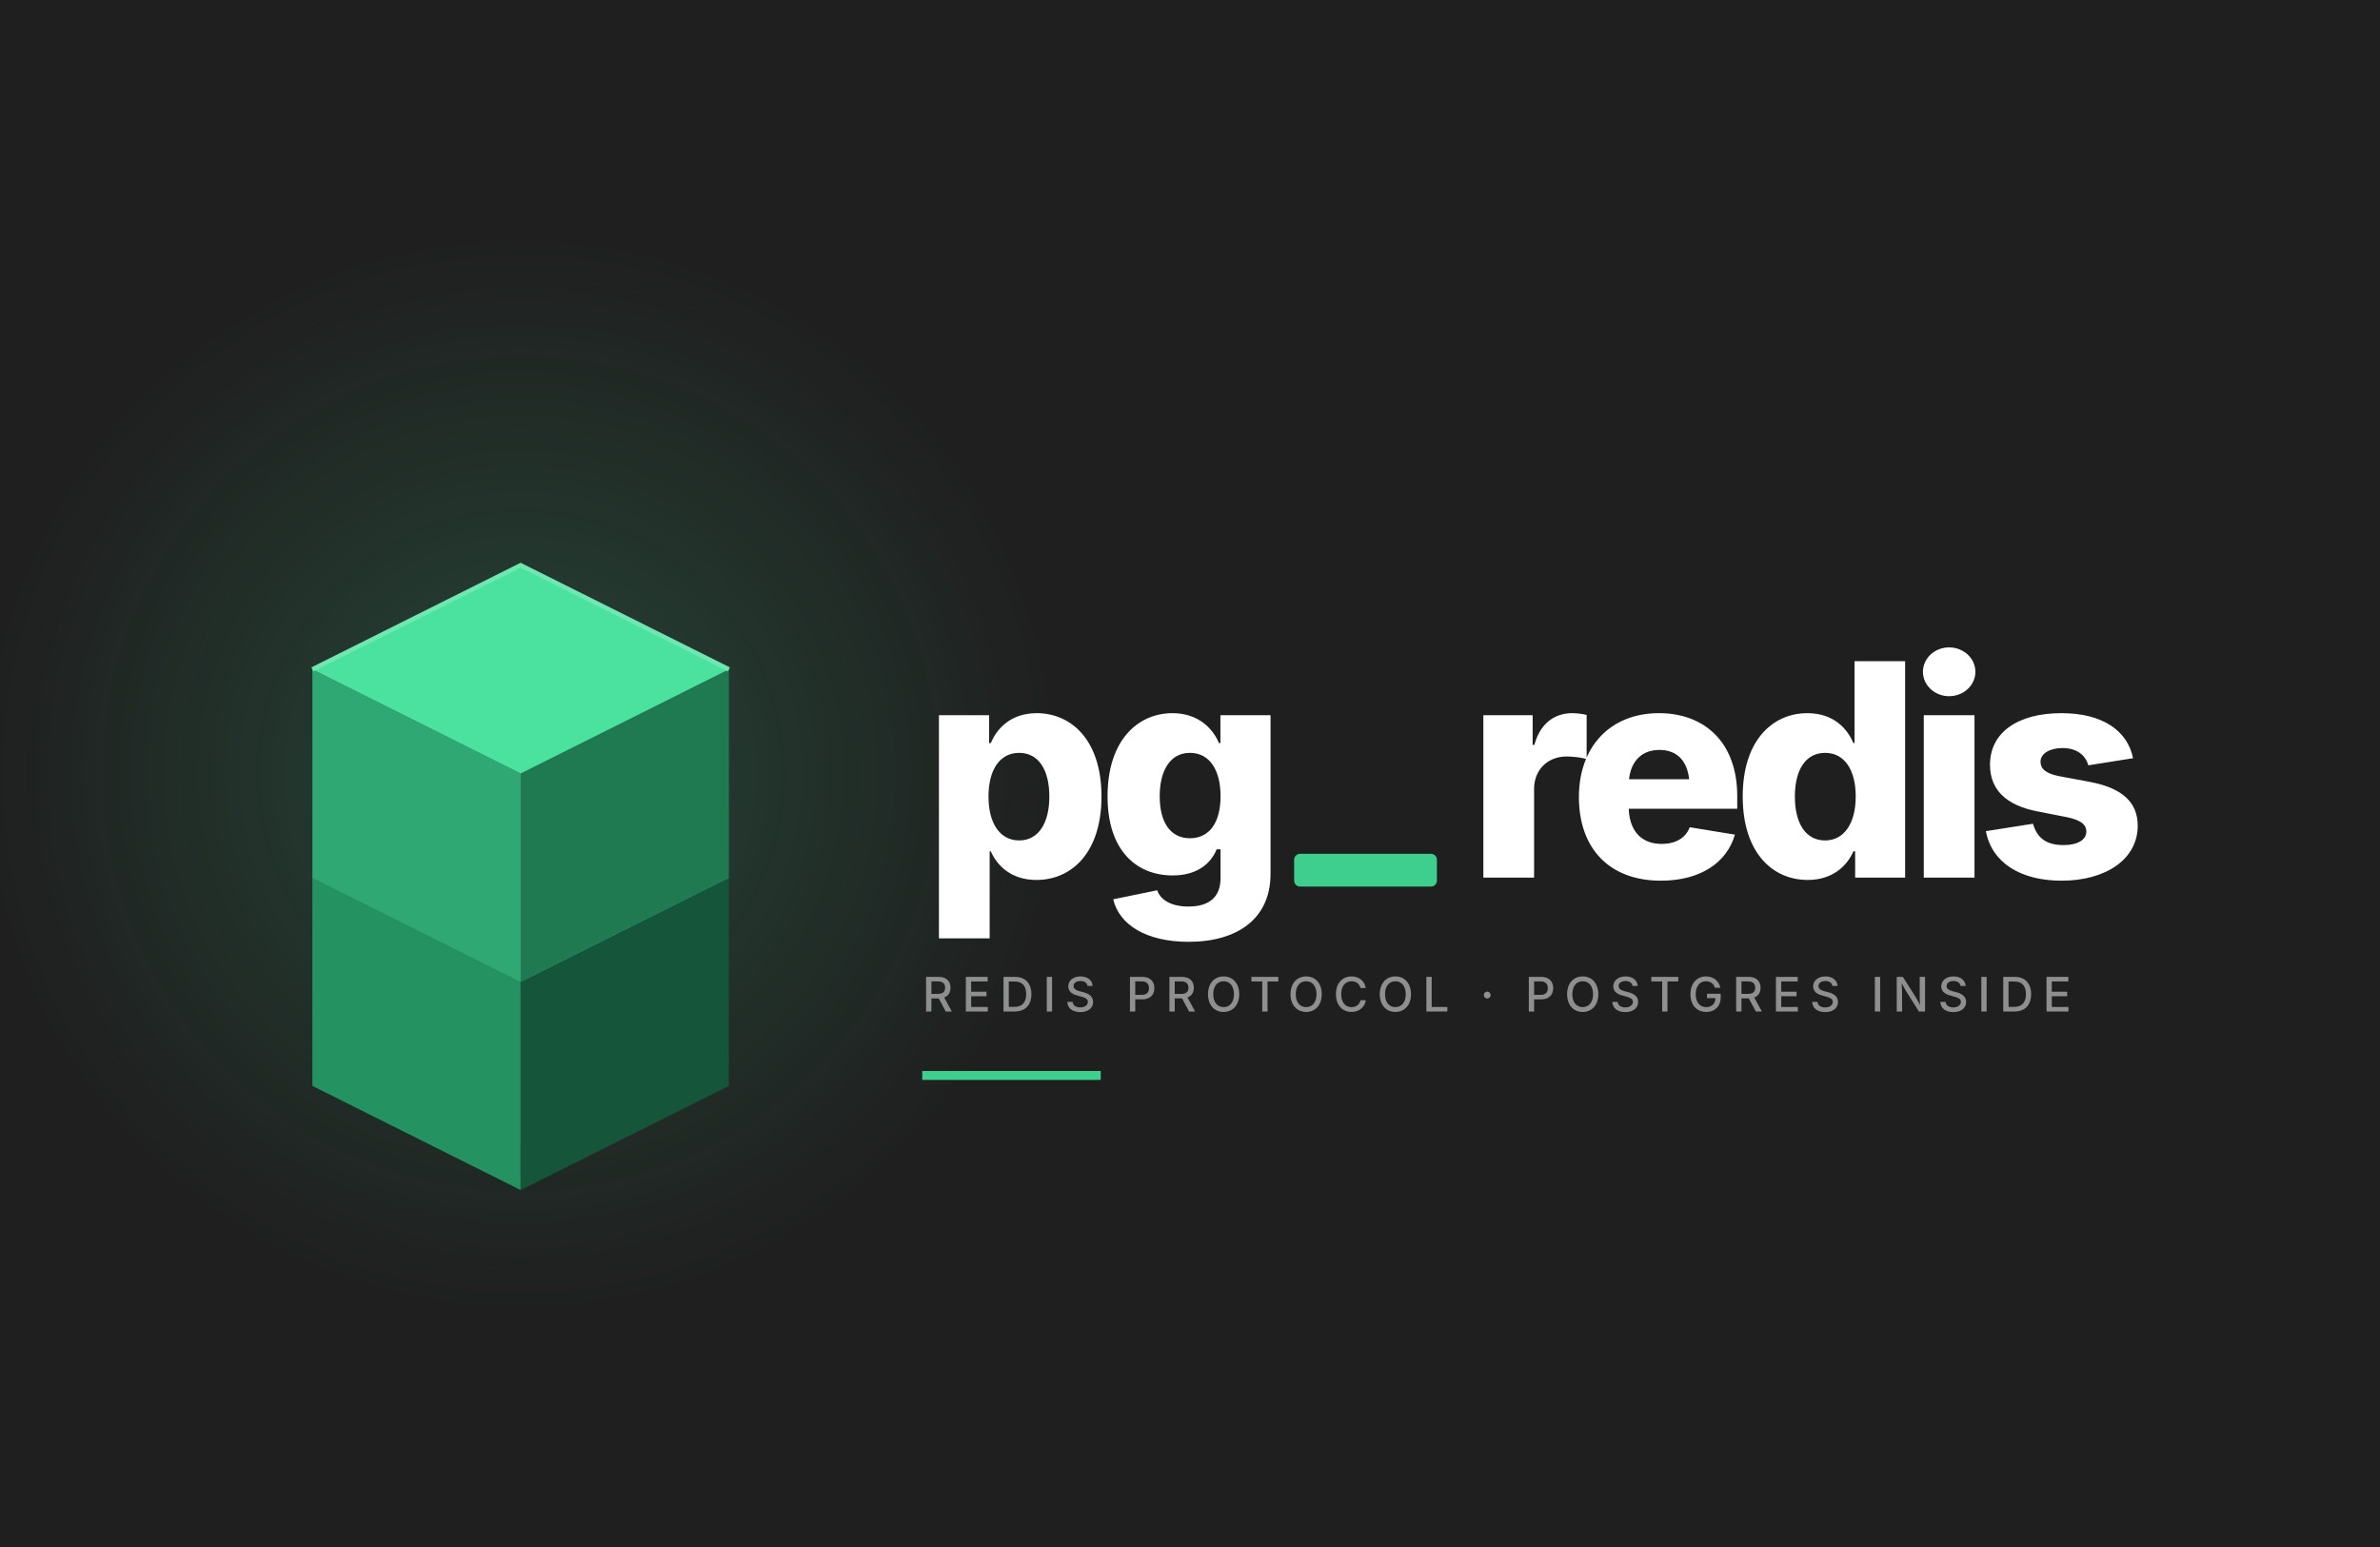
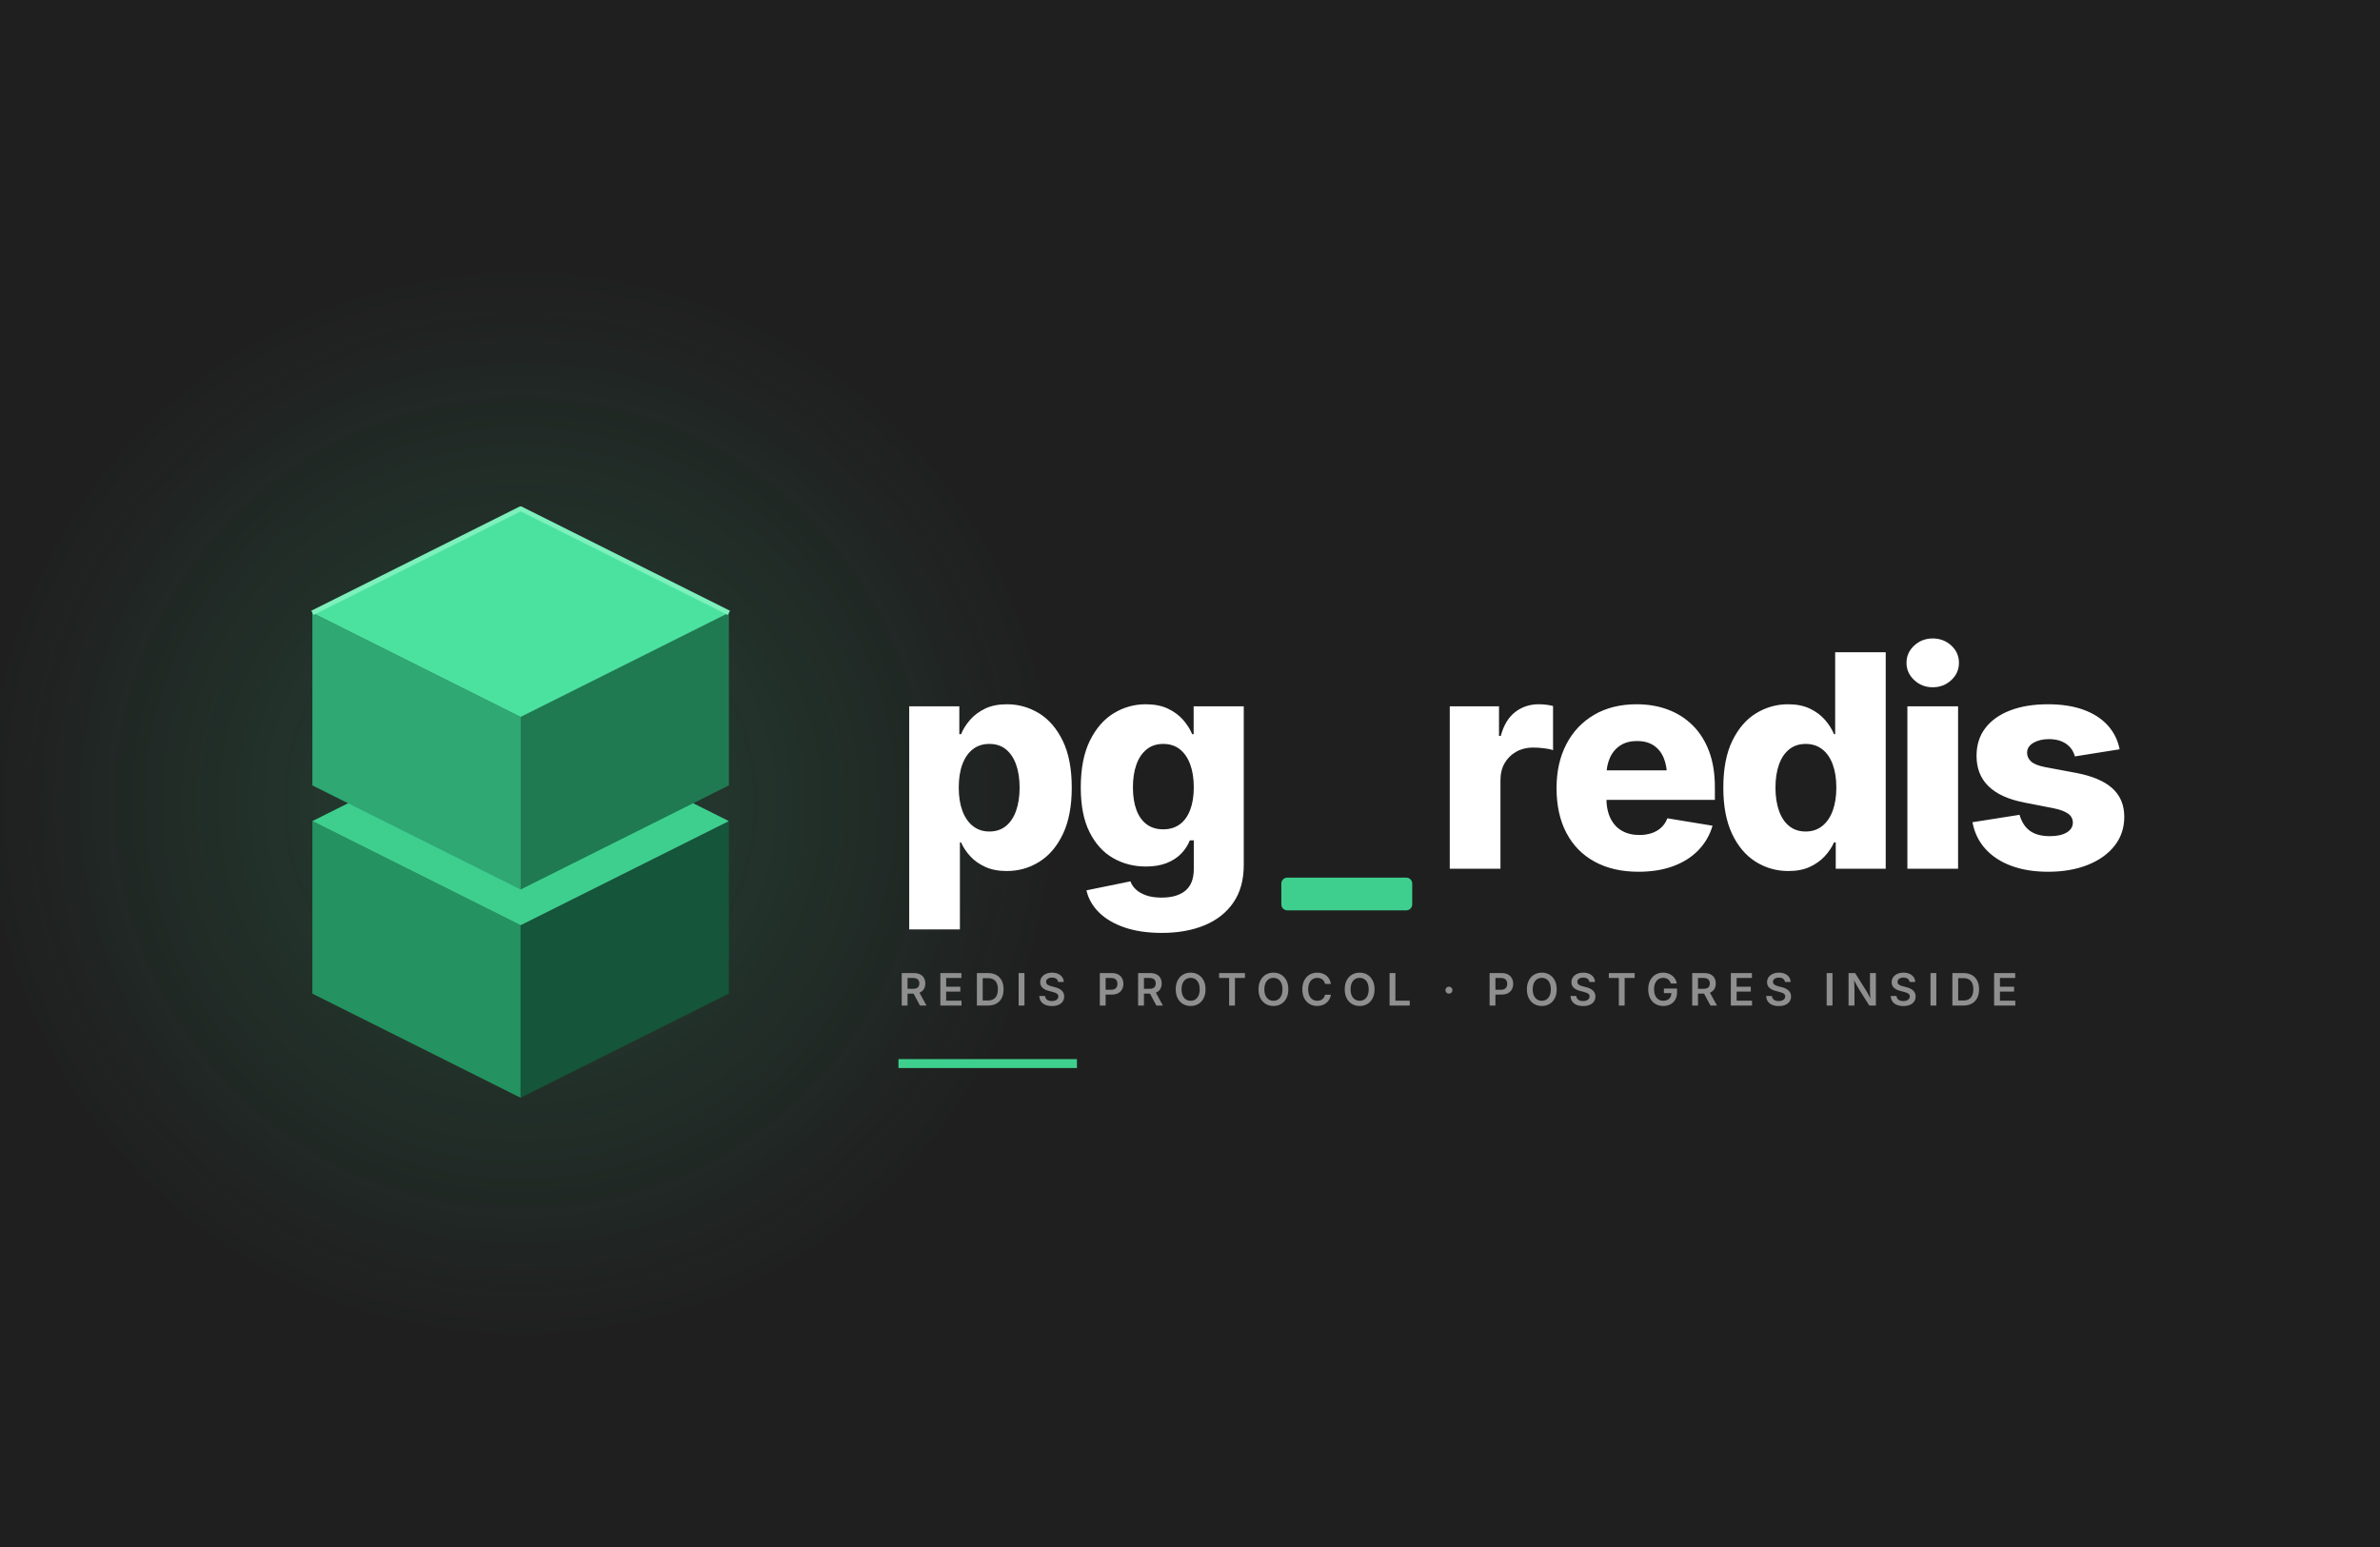
- <svg xmlns="http://www.w3.org/2000/svg" viewBox="0 0 800 520" font-family="ui-sans-serif, -apple-system, 'Inter', 'Helvetica Neue', Arial, sans-serif">
+ <svg xmlns="http://www.w3.org/2000/svg" viewBox="0 0 800 520">
  <defs>
    <radialGradient id="glow" cx="50%" cy="50%" r="50%">
-       <stop offset="0%" stop-color="#3ECF8E" stop-opacity="0.22" />
+       <stop offset="0%" stop-color="#3ECF8E" stop-opacity="0.2" />
      <stop offset="100%" stop-color="#3ECF8E" stop-opacity="0" />
    </radialGradient>
  </defs>
  <rect width="800" height="520" fill="#1F1F1F" />
-   <circle cx="175" cy="260" r="180" fill="url(#glow)" />
+   <circle cx="175" cy="270" r="180" fill="url(#glow)" />
  <g>
-     <path d="M 105 295              L 175 330              L 175 400              L 105 365 Z" fill="#249361" />
-     <path d="M 175 330              L 245 295              L 245 365              L 175 400 Z" fill="#15553A" />
-     <path d="M 105 295              L 175 260              L 245 295              L 175 330 Z" fill="#3ECF8E" />
-     <path d="M 105 225              L 175 260              L 175 330              L 105 295 Z" fill="#2FA873" />
-     <path d="M 175 260              L 245 225              L 245 295              L 175 330 Z" fill="#1F7A52" />
-     <path d="M 105 225              L 175 190              L 245 225              L 175 260 Z" fill="#4AE29E" />
-     <path d="M 105 225 L 175 190 L 245 225" fill="none" stroke="#6FE8B0" stroke-width="1.5" />
+     <path d="M105 276 L175 311 L175 369 L105 334 Z" fill="#249361" />
+     <path d="M175 311 L245 276 L245 334 L175 369 Z" fill="#15553A" />
+     <path d="M105 276 L175 241 L245 276 L175 311 Z" fill="#3ECF8E" />
+     <path d="M105 206 L175 241 L175 299 L105 264 Z" fill="#2FA873" />
+     <path d="M175 241 L245 206 L245 264 L175 299 Z" fill="#1F7A52" />
+     <path d="M105 206 L175 171 L245 206 L175 241 Z" fill="#4AE29E" />
+     <path d="M105 206 L175 171 L245 206" fill="none" stroke="#7DF0BC" stroke-width="1.6" stroke-linejoin="round" />
  </g>
-   <g transform="translate(310, 295)">
-     <text x="0" y="0" font-size="100" font-weight="800" letter-spacing="-5" fill="#FFFFFF">pg</text>
-     <rect x="125" y="-8" width="48" height="11" rx="2" fill="#3ECF8E" />
-     <text x="183" y="0" font-size="100" font-weight="800" letter-spacing="-5" fill="#FFFFFF">redis</text>
+   <g transform="translate(300 292)">
+     <path d="M5.615 20.41V-54.59H22.461V-45.215H23.047Q24.072 -47.705 26.05 -50.0Q28.027 -52.295 31.079 -53.784Q34.131 -55.273 38.477 -55.273Q44.238 -55.273 49.194 -52.271Q54.15 -49.268 57.202 -43.042Q60.254 -36.816 60.254 -27.246Q60.254 -17.969 57.324 -11.743Q54.395 -5.518 49.414 -2.368Q44.434 0.781 38.379 0.781Q34.229 0.781 31.177 -0.61Q28.125 -2.002 26.123 -4.199Q24.121 -6.396 23.047 -8.838H22.656V20.41ZM32.568 -12.5Q35.84 -12.5 38.11 -14.331Q40.381 -16.162 41.553 -19.507Q42.725 -22.852 42.725 -27.246Q42.725 -31.689 41.553 -34.985Q40.381 -38.281 38.135 -40.112Q35.889 -41.943 32.568 -41.943Q29.297 -41.943 27.002 -40.161Q24.707 -38.379 23.486 -35.083Q22.266 -31.787 22.266 -27.246Q22.266 -22.803 23.486 -19.482Q24.707 -16.162 27.026 -14.331Q29.346 -12.5 32.568 -12.5ZM90.531 21.582Q83.402 21.582 78.08 19.775Q72.758 17.969 69.462 14.746Q66.166 11.523 65.189 7.275L79.984 4.248Q80.473 5.713 81.791 6.958Q83.109 8.203 85.258 8.96Q87.406 9.717 90.434 9.717Q95.658 9.717 98.466 7.373Q101.273 5.029 101.273 0.146V-9.521H99.955Q98.979 -7.08 97.05 -5.078Q95.121 -3.076 92.167 -1.904Q89.213 -0.732 85.16 -0.732Q79.154 -0.732 74.198 -3.54Q69.242 -6.348 66.264 -12.231Q63.285 -18.115 63.285 -27.295Q63.285 -36.865 66.361 -43.066Q69.438 -49.268 74.394 -52.271Q79.35 -55.273 85.111 -55.273Q89.457 -55.273 92.558 -53.809Q95.658 -52.344 97.685 -50.024Q99.711 -47.705 100.736 -45.215H101.225V-54.59H118.07V-1.221Q118.07 6.299 114.579 11.377Q111.088 16.455 104.887 19.019Q98.686 21.582 90.531 21.582ZM90.971 -13.232Q94.242 -13.232 96.537 -14.893Q98.832 -16.553 100.053 -19.751Q101.273 -22.949 101.273 -27.344Q101.273 -31.836 100.053 -35.107Q98.832 -38.379 96.562 -40.161Q94.291 -41.943 90.971 -41.943Q87.699 -41.943 85.429 -40.112Q83.158 -38.281 81.986 -35.01Q80.814 -31.738 80.814 -27.344Q80.814 -22.949 81.986 -19.775Q83.158 -16.602 85.429 -14.917Q87.699 -13.232 90.971 -13.232Z" fill="#FFFFFF" />
+     <rect x="130.7" y="3" width="44" height="11" rx="2" fill="#3ECF8E" />
+     <path transform="translate(181.7 0)" d="M5.615 0.0V-54.59H22.168V-44.629H22.754Q24.219 -50.049 27.612 -52.661Q31.006 -55.273 35.498 -55.273Q36.67 -55.273 37.964 -55.127Q39.258 -54.98 40.332 -54.688V-39.844Q39.111 -40.283 37.134 -40.503Q35.156 -40.723 33.594 -40.723Q30.469 -40.723 27.979 -39.331Q25.488 -37.939 24.072 -35.498Q22.656 -33.057 22.656 -29.785V0.0ZM69.047 1.025Q60.502 1.025 54.301 -2.368Q48.1 -5.762 44.804 -12.061Q41.508 -18.359 41.508 -27.1Q41.508 -35.498 44.804 -41.846Q48.1 -48.193 54.154 -51.733Q60.209 -55.273 68.412 -55.273Q74.174 -55.273 78.983 -53.467Q83.793 -51.66 87.333 -48.12Q90.873 -44.58 92.802 -39.404Q94.73 -34.229 94.73 -27.441V-23.145H47.562V-33.057H86.625L78.666 -30.713Q78.666 -34.521 77.519 -37.256Q76.371 -39.99 74.125 -41.455Q71.879 -42.92 68.559 -42.92Q65.238 -42.92 62.943 -41.431Q60.648 -39.941 59.452 -37.28Q58.256 -34.619 58.256 -31.055V-23.926Q58.256 -19.727 59.647 -16.919Q61.039 -14.111 63.529 -12.72Q66.02 -11.328 69.34 -11.328Q71.635 -11.328 73.515 -11.963Q75.395 -12.598 76.737 -13.867Q78.08 -15.137 78.764 -16.943L93.949 -14.453Q92.582 -9.766 89.237 -6.274Q85.893 -2.783 80.79 -0.879Q75.688 1.025 69.047 1.025ZM119.441 0.781Q113.387 0.781 108.406 -2.368Q103.426 -5.518 100.496 -11.743Q97.566 -17.969 97.566 -27.246Q97.566 -36.816 100.618 -43.042Q103.67 -49.268 108.626 -52.271Q113.582 -55.273 119.295 -55.273Q123.641 -55.273 126.717 -53.784Q129.793 -52.295 131.771 -50.0Q133.748 -47.705 134.773 -45.215H135.164V-72.754H152.156V0.0H135.359V-8.838H134.773Q133.699 -6.396 131.673 -4.199Q129.646 -2.002 126.644 -0.61Q123.641 0.781 119.441 0.781ZM125.252 -12.5Q128.475 -12.5 130.794 -14.331Q133.113 -16.162 134.334 -19.482Q135.555 -22.803 135.555 -27.246Q135.555 -31.787 134.334 -35.083Q133.113 -38.379 130.794 -40.161Q128.475 -41.943 125.252 -41.943Q121.98 -41.943 119.71 -40.112Q117.439 -38.281 116.268 -34.985Q115.096 -31.689 115.096 -27.246Q115.096 -22.852 116.268 -19.507Q117.439 -16.162 119.71 -14.331Q121.98 -12.5 125.252 -12.5ZM159.436 0.0V-54.59H176.477V0.0ZM167.932 -60.986Q164.318 -60.986 161.73 -63.403Q159.143 -65.82 159.143 -69.189Q159.143 -72.607 161.73 -75.0Q164.318 -77.393 167.932 -77.393Q171.594 -77.393 174.182 -75.024Q176.77 -72.656 176.77 -69.189Q176.77 -65.771 174.182 -63.379Q171.594 -60.986 167.932 -60.986ZM206.754 1.025Q199.771 1.025 194.4 -0.952Q189.029 -2.93 185.66 -6.665Q182.291 -10.4 181.314 -15.625L197.135 -18.115Q198.16 -14.551 200.602 -12.744Q203.043 -10.938 207.389 -10.938Q210.953 -10.938 213.004 -12.183Q215.055 -13.428 215.055 -15.479Q215.055 -17.383 213.419 -18.53Q211.783 -19.678 208.365 -20.361L198.844 -22.217Q190.738 -23.779 186.71 -27.71Q182.682 -31.641 182.682 -37.939Q182.682 -43.408 185.636 -47.266Q188.59 -51.123 193.985 -53.198Q199.381 -55.273 206.705 -55.273Q213.541 -55.273 218.595 -53.442Q223.648 -51.611 226.749 -48.218Q229.85 -44.824 230.777 -40.137L215.738 -37.744Q215.006 -40.479 212.735 -42.017Q210.465 -43.555 206.998 -43.555Q203.922 -43.555 201.798 -42.31Q199.674 -41.064 199.674 -38.965Q199.674 -37.305 200.992 -36.06Q202.311 -34.814 205.826 -34.131L216.275 -32.178Q224.381 -30.615 228.36 -27.002Q232.34 -23.389 232.34 -17.432Q232.34 -11.816 229.044 -7.666Q225.748 -3.516 219.986 -1.245Q214.225 1.025 206.754 1.025Z" fill="#FFFFFF" />
  </g>
-   <text x="310" y="340" font-size="16" font-weight="500" letter-spacing="3" fill="#8F8F8F">
-     REDIS PROTOCOL · POSTGRES INSIDE
-   </text>
-   <rect x="310" y="360" width="60" height="3" fill="#3ECF8E" />
+   <path transform="translate(302 338)" d="M1.099 0.0V-10.913H5.178Q6.431 -10.913 7.288 -10.474Q8.145 -10.034 8.584 -9.247Q9.023 -8.459 9.023 -7.419Q9.023 -6.379 8.58 -5.61Q8.137 -4.841 7.273 -4.424Q6.409 -4.006 5.149 -4.006H2.234V-5.625H4.893Q5.632 -5.625 6.101 -5.834Q6.57 -6.042 6.797 -6.445Q7.024 -6.848 7.024 -7.419Q7.024 -8.005 6.797 -8.419Q6.57 -8.833 6.097 -9.053Q5.625 -9.272 4.878 -9.272H3.054V0.0ZM7.236 0.0 4.585 -4.951H6.724L9.426 0.0ZM14.084 0.0V-10.913H21.174V-9.265H16.039V-6.321H20.793V-4.695H16.039V-1.648H21.203V0.0ZM30.057 0.0H27.296V-1.692H29.962Q31.105 -1.692 31.87 -2.113Q32.635 -2.534 33.024 -3.373Q33.412 -4.211 33.412 -5.471Q33.412 -6.716 33.024 -7.551Q32.635 -8.386 31.885 -8.804Q31.134 -9.221 30.013 -9.221H27.237V-10.913H30.13Q31.756 -10.913 32.921 -10.261Q34.086 -9.609 34.712 -8.386Q35.338 -7.163 35.338 -5.471Q35.338 -3.765 34.712 -2.538Q34.086 -1.311 32.903 -0.656Q31.72 0.0 30.057 0.0ZM28.321 -10.913V0.0H26.366V-10.913ZM42.354 -10.913V0.0H40.398V-10.913ZM51.582 0.168Q50.315 0.168 49.381 -0.227Q48.447 -0.623 47.92 -1.377Q47.392 -2.131 47.348 -3.208H49.275Q49.326 -2.637 49.633 -2.256Q49.941 -1.875 50.446 -1.688Q50.952 -1.501 51.567 -1.501Q52.212 -1.501 52.706 -1.699Q53.2 -1.897 53.479 -2.252Q53.757 -2.607 53.757 -3.076Q53.757 -3.501 53.512 -3.779Q53.266 -4.058 52.823 -4.252Q52.38 -4.446 51.787 -4.592L50.549 -4.915Q49.179 -5.266 48.414 -5.977Q47.649 -6.687 47.649 -7.844Q47.649 -8.811 48.169 -9.536Q48.689 -10.261 49.59 -10.66Q50.49 -11.06 51.633 -11.06Q52.798 -11.06 53.676 -10.657Q54.555 -10.254 55.05 -9.543Q55.544 -8.833 55.566 -7.925H53.669Q53.596 -8.628 53.043 -9.012Q52.49 -9.397 51.604 -9.397Q50.988 -9.397 50.545 -9.21Q50.102 -9.023 49.864 -8.701Q49.626 -8.379 49.626 -7.961Q49.626 -7.507 49.908 -7.214Q50.19 -6.921 50.619 -6.746Q51.047 -6.57 51.487 -6.46L52.505 -6.196Q53.112 -6.05 53.684 -5.808Q54.255 -5.566 54.713 -5.197Q55.171 -4.827 55.442 -4.299Q55.713 -3.772 55.713 -3.062Q55.713 -2.102 55.222 -1.373Q54.731 -0.645 53.808 -0.238Q52.885 0.168 51.582 0.168ZM67.686 0.0V-10.913H71.766Q73.018 -10.913 73.875 -10.444Q74.732 -9.976 75.172 -9.159Q75.611 -8.342 75.611 -7.302Q75.611 -6.255 75.168 -5.442Q74.725 -4.629 73.861 -4.16Q72.996 -3.691 71.737 -3.691H69.034V-5.303H71.48Q72.22 -5.303 72.692 -5.559Q73.165 -5.815 73.388 -6.27Q73.612 -6.724 73.612 -7.302Q73.612 -7.881 73.388 -8.328Q73.165 -8.774 72.689 -9.023Q72.213 -9.272 71.466 -9.272H69.642V0.0ZM80.562 0.0V-10.913H84.641Q85.894 -10.913 86.751 -10.474Q87.608 -10.034 88.047 -9.247Q88.486 -8.459 88.486 -7.419Q88.486 -6.379 88.043 -5.61Q87.6 -4.841 86.736 -4.424Q85.872 -4.006 84.612 -4.006H81.697V-5.625H84.356Q85.095 -5.625 85.564 -5.834Q86.033 -6.042 86.26 -6.445Q86.487 -6.848 86.487 -7.419Q86.487 -8.005 86.26 -8.419Q86.033 -8.833 85.56 -9.053Q85.088 -9.272 84.341 -9.272H82.517V0.0ZM86.699 0.0 84.048 -4.951H86.187L88.889 0.0ZM98.22 0.146Q96.784 0.146 95.649 -0.52Q94.514 -1.187 93.858 -2.439Q93.203 -3.691 93.203 -5.449Q93.203 -7.214 93.858 -8.47Q94.514 -9.727 95.649 -10.393Q96.784 -11.06 98.22 -11.06Q99.648 -11.06 100.779 -10.393Q101.911 -9.727 102.567 -8.47Q103.222 -7.214 103.222 -5.449Q103.222 -3.691 102.567 -2.435Q101.911 -1.179 100.779 -0.516Q99.648 0.146 98.22 0.146ZM98.22 -1.604Q99.106 -1.604 99.791 -2.047Q100.475 -2.49 100.864 -3.351Q101.252 -4.211 101.252 -5.449Q101.252 -6.702 100.864 -7.562Q100.475 -8.423 99.791 -8.866Q99.106 -9.309 98.22 -9.309Q97.326 -9.309 96.638 -8.862Q95.949 -8.416 95.557 -7.555Q95.165 -6.694 95.165 -5.449Q95.165 -4.211 95.557 -3.354Q95.949 -2.498 96.638 -2.051Q97.326 -1.604 98.22 -1.604ZM107.784 -9.265V-10.913H116.471V-9.265H113.109V0.0H111.154V-9.265ZM126.05 0.146Q124.615 0.146 123.479 -0.52Q122.344 -1.187 121.689 -2.439Q121.033 -3.691 121.033 -5.449Q121.033 -7.214 121.689 -8.47Q122.344 -9.727 123.479 -10.393Q124.615 -11.06 126.05 -11.06Q127.479 -11.06 128.61 -10.393Q129.742 -9.727 130.397 -8.47Q131.053 -7.214 131.053 -5.449Q131.053 -3.691 130.397 -2.435Q129.742 -1.179 128.61 -0.516Q127.479 0.146 126.05 0.146ZM126.05 -1.604Q126.937 -1.604 127.621 -2.047Q128.306 -2.49 128.694 -3.351Q129.083 -4.211 129.083 -5.449Q129.083 -6.702 128.694 -7.562Q128.306 -8.423 127.621 -8.866Q126.937 -9.309 126.05 -9.309Q125.157 -9.309 124.468 -8.862Q123.78 -8.416 123.388 -7.555Q122.996 -6.694 122.996 -5.449Q122.996 -4.211 123.388 -3.354Q123.78 -2.498 124.468 -2.051Q125.157 -1.604 126.05 -1.604ZM140.757 0.146Q139.321 0.146 138.193 -0.52Q137.065 -1.187 136.413 -2.439Q135.762 -3.691 135.762 -5.449Q135.762 -7.214 136.417 -8.47Q137.073 -9.727 138.204 -10.393Q139.336 -11.06 140.757 -11.06Q141.65 -11.06 142.43 -10.807Q143.21 -10.554 143.822 -10.067Q144.433 -9.58 144.829 -8.877Q145.224 -8.174 145.356 -7.28H143.386Q143.291 -7.771 143.06 -8.145Q142.829 -8.518 142.485 -8.778Q142.141 -9.038 141.709 -9.174Q141.277 -9.309 140.786 -9.309Q139.892 -9.309 139.2 -8.859Q138.508 -8.408 138.116 -7.548Q137.724 -6.687 137.724 -5.449Q137.724 -4.197 138.12 -3.34Q138.515 -2.483 139.208 -2.043Q139.9 -1.604 140.779 -1.604Q141.269 -1.604 141.701 -1.74Q142.134 -1.875 142.481 -2.135Q142.829 -2.395 143.064 -2.772Q143.298 -3.149 143.386 -3.633H145.364Q145.254 -2.849 144.884 -2.164Q144.514 -1.479 143.913 -0.959Q143.313 -0.439 142.518 -0.146Q141.723 0.146 140.757 0.146ZM155.031 0.146Q153.595 0.146 152.46 -0.52Q151.325 -1.187 150.669 -2.439Q150.014 -3.691 150.014 -5.449Q150.014 -7.214 150.669 -8.47Q151.325 -9.727 152.46 -10.393Q153.595 -11.06 155.031 -11.06Q156.459 -11.06 157.591 -10.393Q158.722 -9.727 159.378 -8.47Q160.033 -7.214 160.033 -5.449Q160.033 -3.691 159.378 -2.435Q158.722 -1.179 157.591 -0.516Q156.459 0.146 155.031 0.146ZM155.031 -1.604Q155.917 -1.604 156.602 -2.047Q157.287 -2.49 157.675 -3.351Q158.063 -4.211 158.063 -5.449Q158.063 -6.702 157.675 -7.562Q157.287 -8.423 156.602 -8.866Q155.917 -9.309 155.031 -9.309Q154.137 -9.309 153.449 -8.862Q152.76 -8.416 152.369 -7.555Q151.977 -6.694 151.977 -5.449Q151.977 -4.211 152.369 -3.354Q152.76 -2.498 153.449 -2.051Q154.137 -1.604 155.031 -1.604ZM165.086 0.0V-10.913H167.042V-1.648H171.861V0.0ZM185.036 -4.006Q184.545 -4.006 184.205 -4.343Q183.864 -4.68 183.864 -5.178Q183.864 -5.669 184.205 -6.006Q184.545 -6.343 185.036 -6.343Q185.534 -6.343 185.875 -6.006Q186.215 -5.669 186.215 -5.178Q186.215 -4.68 185.875 -4.343Q185.534 -4.006 185.036 -4.006ZM198.709 0.0V-10.913H202.789Q204.041 -10.913 204.898 -10.444Q205.755 -9.976 206.194 -9.159Q206.634 -8.342 206.634 -7.302Q206.634 -6.255 206.191 -5.442Q205.748 -4.629 204.883 -4.16Q204.019 -3.691 202.759 -3.691H200.057V-5.303H202.503Q203.243 -5.303 203.715 -5.559Q204.188 -5.815 204.411 -6.27Q204.634 -6.724 204.634 -7.302Q204.634 -7.881 204.411 -8.328Q204.188 -8.774 203.712 -9.023Q203.235 -9.272 202.488 -9.272H200.665V0.0ZM216.257 0.146Q214.822 0.146 213.686 -0.52Q212.551 -1.187 211.896 -2.439Q211.24 -3.691 211.24 -5.449Q211.24 -7.214 211.896 -8.47Q212.551 -9.727 213.686 -10.393Q214.822 -11.06 216.257 -11.06Q217.685 -11.06 218.817 -10.393Q219.949 -9.727 220.604 -8.47Q221.26 -7.214 221.26 -5.449Q221.26 -3.691 220.604 -2.435Q219.949 -1.179 218.817 -0.516Q217.685 0.146 216.257 0.146ZM216.257 -1.604Q217.143 -1.604 217.828 -2.047Q218.513 -2.49 218.901 -3.351Q219.289 -4.211 219.289 -5.449Q219.289 -6.702 218.901 -7.562Q218.513 -8.423 217.828 -8.866Q217.143 -9.309 216.257 -9.309Q215.364 -9.309 214.675 -8.862Q213.987 -8.416 213.595 -7.555Q213.203 -6.694 213.203 -5.449Q213.203 -4.211 213.595 -3.354Q213.987 -2.498 214.675 -2.051Q215.364 -1.604 216.257 -1.604ZM230.143 0.168Q228.876 0.168 227.942 -0.227Q227.008 -0.623 226.481 -1.377Q225.954 -2.131 225.91 -3.208H227.836Q227.887 -2.637 228.195 -2.256Q228.503 -1.875 229.008 -1.688Q229.513 -1.501 230.129 -1.501Q230.773 -1.501 231.268 -1.699Q231.762 -1.897 232.04 -2.252Q232.319 -2.607 232.319 -3.076Q232.319 -3.501 232.073 -3.779Q231.828 -4.058 231.385 -4.252Q230.942 -4.446 230.348 -4.592L229.111 -4.915Q227.741 -5.266 226.976 -5.977Q226.21 -6.687 226.21 -7.844Q226.21 -8.811 226.73 -9.536Q227.25 -10.261 228.151 -10.66Q229.052 -11.06 230.195 -11.06Q231.359 -11.06 232.238 -10.657Q233.117 -10.254 233.611 -9.543Q234.106 -8.833 234.128 -7.925H232.231Q232.157 -8.628 231.604 -9.012Q231.051 -9.397 230.165 -9.397Q229.55 -9.397 229.107 -9.21Q228.664 -9.023 228.426 -8.701Q228.188 -8.379 228.188 -7.961Q228.188 -7.507 228.47 -7.214Q228.752 -6.921 229.18 -6.746Q229.609 -6.57 230.048 -6.46L231.066 -6.196Q231.674 -6.05 232.245 -5.808Q232.817 -5.566 233.274 -5.197Q233.732 -4.827 234.003 -4.299Q234.274 -3.772 234.274 -3.062Q234.274 -2.102 233.783 -1.373Q233.293 -0.645 232.37 -0.238Q231.447 0.168 230.143 0.168ZM238.778 -9.265V-10.913H247.464V-9.265H244.103V0.0H242.147V-9.265ZM257.08 0.146Q255.572 0.146 254.436 -0.535Q253.301 -1.216 252.664 -2.468Q252.027 -3.721 252.027 -5.442Q252.027 -7.207 252.682 -8.463Q253.338 -9.719 254.466 -10.389Q255.594 -11.06 257.022 -11.06Q257.923 -11.06 258.703 -10.796Q259.483 -10.532 260.094 -10.045Q260.706 -9.558 261.098 -8.892Q261.49 -8.225 261.614 -7.427H259.615Q259.483 -7.866 259.252 -8.21Q259.021 -8.555 258.695 -8.804Q258.369 -9.053 257.956 -9.181Q257.542 -9.309 257.044 -9.309Q256.165 -9.309 255.473 -8.862Q254.781 -8.416 254.385 -7.559Q253.99 -6.702 253.99 -5.457Q253.99 -4.226 254.385 -3.365Q254.781 -2.505 255.476 -2.054Q256.172 -1.604 257.088 -1.604Q257.923 -1.604 258.534 -1.926Q259.146 -2.249 259.479 -2.842Q259.812 -3.435 259.812 -4.241L260.259 -4.167H257.293V-5.706H261.709V-4.395Q261.709 -2.996 261.112 -1.974Q260.515 -0.952 259.472 -0.403Q258.428 0.146 257.08 0.146ZM266.806 0.0V-10.913H270.886Q272.138 -10.913 272.995 -10.474Q273.852 -10.034 274.292 -9.247Q274.731 -8.459 274.731 -7.419Q274.731 -6.379 274.288 -5.61Q273.845 -4.841 272.981 -4.424Q272.116 -4.006 270.857 -4.006H267.942V-5.625H270.6Q271.34 -5.625 271.809 -5.834Q272.277 -6.042 272.504 -6.445Q272.732 -6.848 272.732 -7.419Q272.732 -8.005 272.504 -8.419Q272.277 -8.833 271.805 -9.053Q271.333 -9.272 270.586 -9.272H268.762V0.0ZM272.944 0.0 270.293 -4.951H272.431L275.134 0.0ZM279.791 0.0V-10.913H286.881V-9.265H281.747V-6.321H286.5V-4.695H281.747V-1.648H286.911V0.0ZM295.904 0.168Q294.637 0.168 293.703 -0.227Q292.769 -0.623 292.242 -1.377Q291.715 -2.131 291.671 -3.208H293.597Q293.648 -2.637 293.956 -2.256Q294.263 -1.875 294.769 -1.688Q295.274 -1.501 295.889 -1.501Q296.534 -1.501 297.028 -1.699Q297.523 -1.897 297.801 -2.252Q298.079 -2.607 298.079 -3.076Q298.079 -3.501 297.834 -3.779Q297.589 -4.058 297.145 -4.252Q296.702 -4.446 296.109 -4.592L294.871 -4.915Q293.502 -5.266 292.736 -5.977Q291.971 -6.687 291.971 -7.844Q291.971 -8.811 292.491 -9.536Q293.011 -10.261 293.912 -10.66Q294.813 -11.06 295.955 -11.06Q297.12 -11.06 297.999 -10.657Q298.878 -10.254 299.372 -9.543Q299.866 -8.833 299.888 -7.925H297.991Q297.918 -8.628 297.365 -9.012Q296.812 -9.397 295.926 -9.397Q295.311 -9.397 294.868 -9.21Q294.425 -9.023 294.186 -8.701Q293.948 -8.379 293.948 -7.961Q293.948 -7.507 294.23 -7.214Q294.512 -6.921 294.941 -6.746Q295.369 -6.57 295.809 -6.46L296.827 -6.196Q297.435 -6.05 298.006 -5.808Q298.577 -5.566 299.035 -5.197Q299.493 -4.827 299.764 -4.299Q300.035 -3.772 300.035 -3.062Q300.035 -2.102 299.544 -1.373Q299.053 -0.645 298.131 -0.238Q297.208 0.168 295.904 0.168ZM313.964 -10.913V0.0H312.009V-10.913ZM319.361 0.0V-10.913H321.573L325.345 -4.9Q325.58 -4.526 325.843 -4.054Q326.107 -3.582 326.393 -2.999Q326.678 -2.417 326.957 -1.707H326.737Q326.686 -2.322 326.645 -2.97Q326.605 -3.618 326.587 -4.2Q326.568 -4.783 326.568 -5.186V-10.913H328.553V0.0H326.334L322.928 -5.413Q322.606 -5.933 322.32 -6.438Q322.035 -6.943 321.705 -7.581Q321.376 -8.218 320.907 -9.119H321.185Q321.229 -8.32 321.266 -7.606Q321.302 -6.892 321.328 -6.328Q321.354 -5.764 321.354 -5.42V0.0ZM337.781 0.168Q336.514 0.168 335.58 -0.227Q334.646 -0.623 334.119 -1.377Q333.592 -2.131 333.548 -3.208H335.474Q335.525 -2.637 335.833 -2.256Q336.141 -1.875 336.646 -1.688Q337.151 -1.501 337.767 -1.501Q338.411 -1.501 338.905 -1.699Q339.4 -1.897 339.678 -2.252Q339.956 -2.607 339.956 -3.076Q339.956 -3.501 339.711 -3.779Q339.466 -4.058 339.023 -4.252Q338.579 -4.446 337.986 -4.592L336.748 -4.915Q335.379 -5.266 334.613 -5.977Q333.848 -6.687 333.848 -7.844Q333.848 -8.811 334.368 -9.536Q334.888 -10.261 335.789 -10.66Q336.69 -11.06 337.832 -11.06Q338.997 -11.06 339.876 -10.657Q340.755 -10.254 341.249 -9.543Q341.744 -8.833 341.766 -7.925H339.869Q339.795 -8.628 339.242 -9.012Q338.689 -9.397 337.803 -9.397Q337.188 -9.397 336.745 -9.21Q336.302 -9.023 336.064 -8.701Q335.826 -8.379 335.826 -7.961Q335.826 -7.507 336.108 -7.214Q336.39 -6.921 336.818 -6.746Q337.246 -6.57 337.686 -6.46L338.704 -6.196Q339.312 -6.05 339.883 -5.808Q340.454 -5.566 340.912 -5.197Q341.37 -4.827 341.641 -4.299Q341.912 -3.772 341.912 -3.062Q341.912 -2.102 341.421 -1.373Q340.931 -0.645 340.008 -0.238Q339.085 0.168 337.781 0.168ZM348.862 -10.913V0.0H346.906V-10.913ZM357.951 0.0H355.189V-1.692H357.855Q358.998 -1.692 359.763 -2.113Q360.529 -2.534 360.917 -3.373Q361.305 -4.211 361.305 -5.471Q361.305 -6.716 360.917 -7.551Q360.529 -8.386 359.778 -8.804Q359.027 -9.221 357.907 -9.221H355.131V-10.913H358.024Q359.65 -10.913 360.814 -10.261Q361.979 -9.609 362.605 -8.386Q363.231 -7.163 363.231 -5.471Q363.231 -3.765 362.605 -2.538Q361.979 -1.311 360.796 -0.656Q359.613 0.0 357.951 0.0ZM356.215 -10.913V0.0H354.259V-10.913ZM368.292 0.0V-10.913H375.382V-9.265H370.247V-6.321H375.001V-4.695H370.247V-1.648H375.411V0.0Z" fill="#8F8F8F" />
+   <rect x="302" y="356" width="60" height="3" fill="#3ECF8E" />
</svg>
